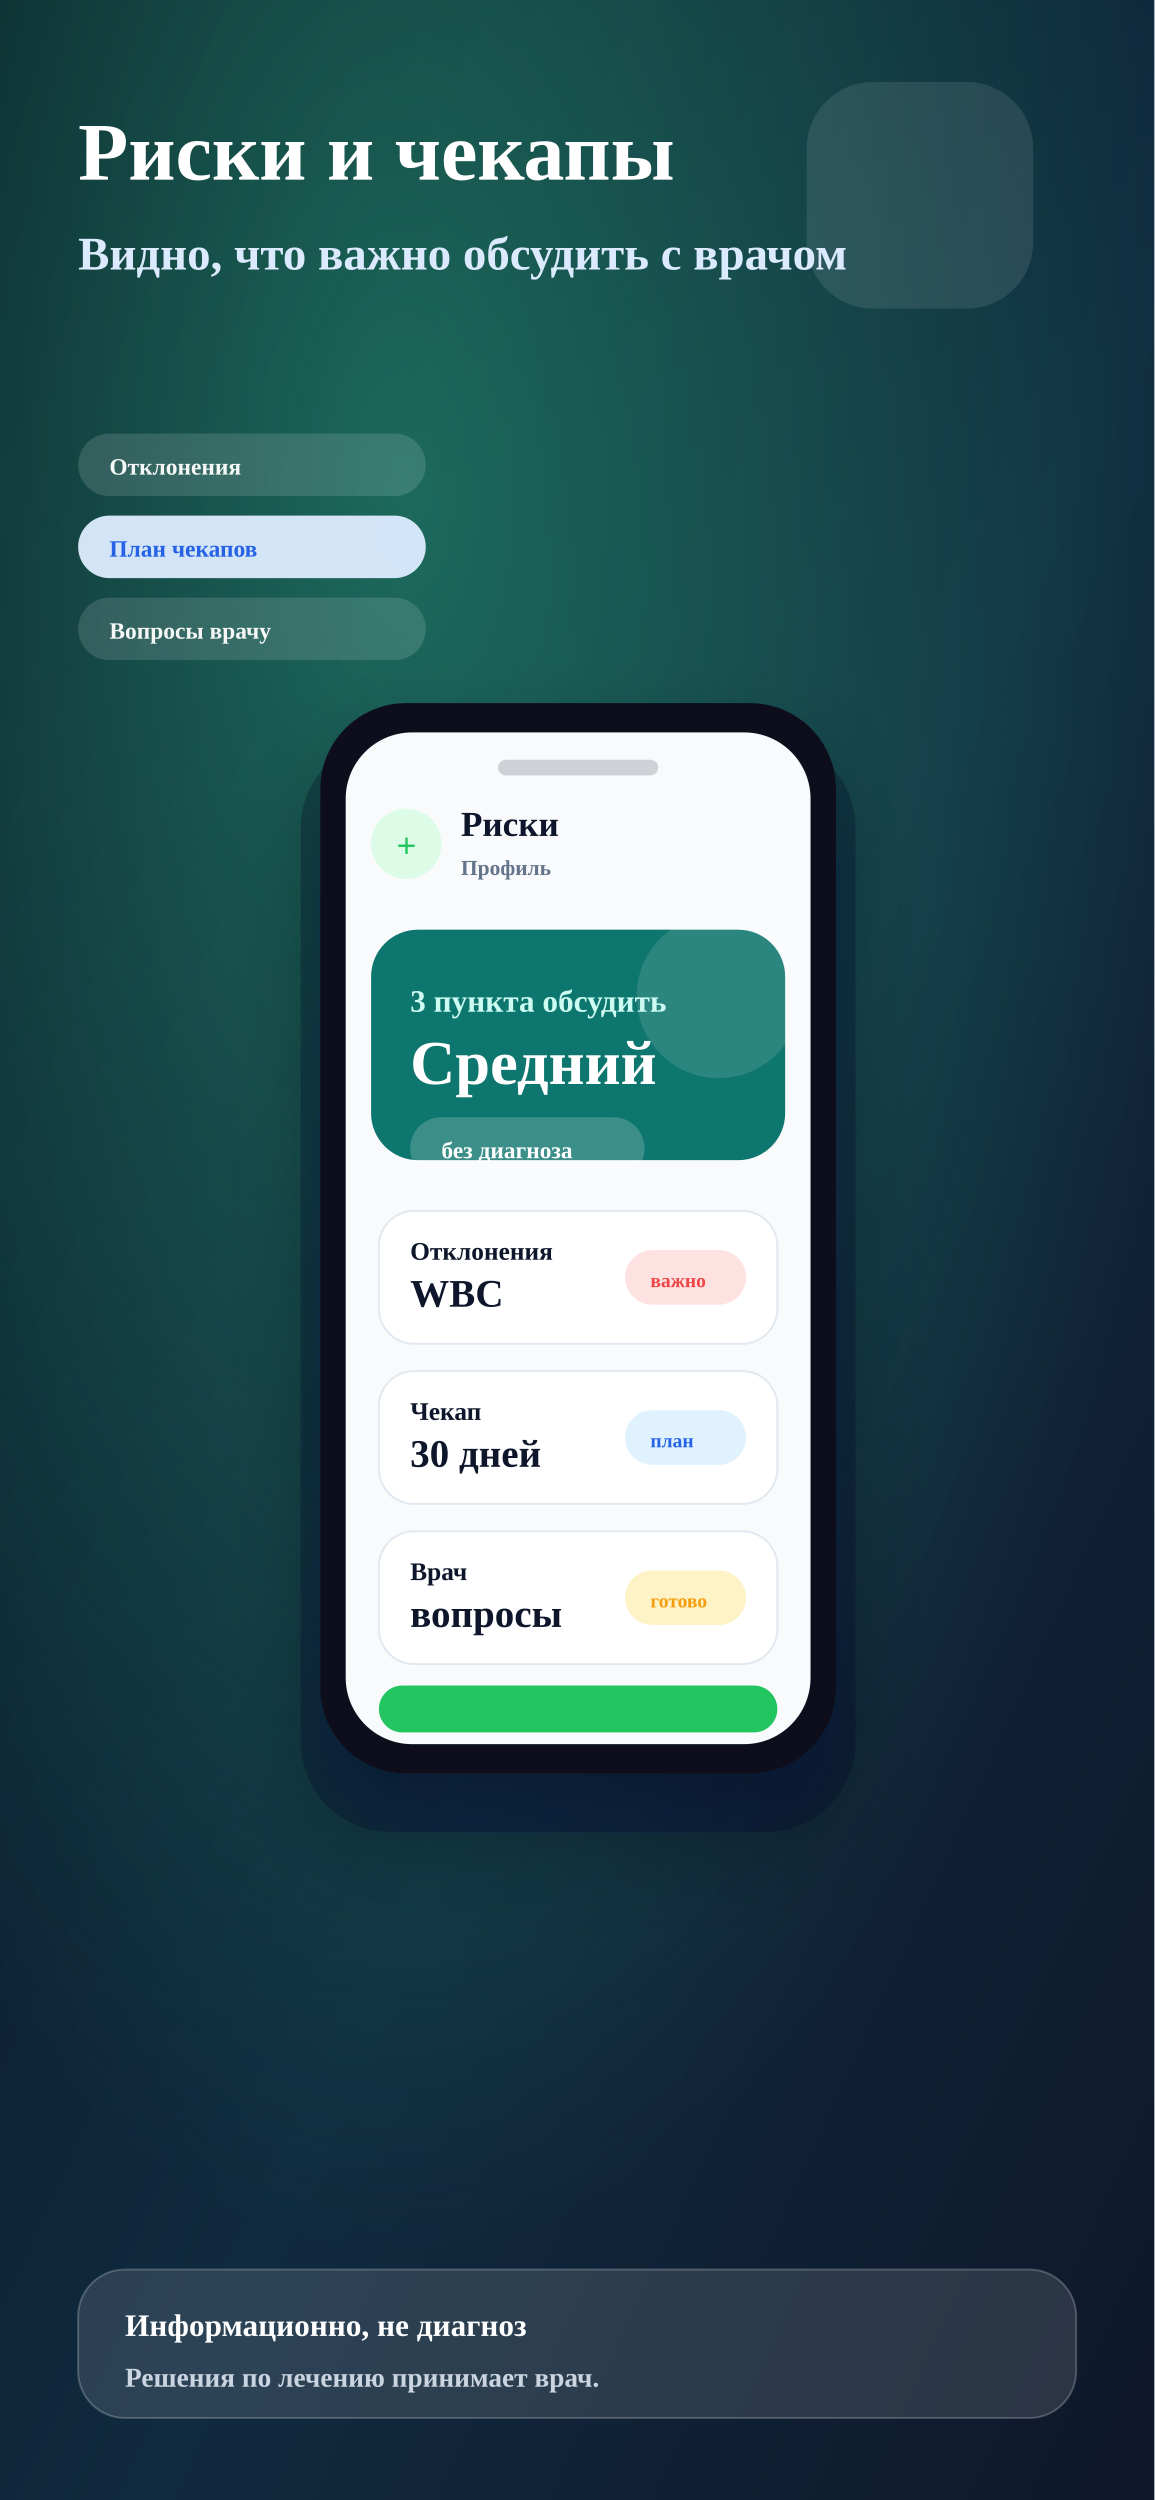
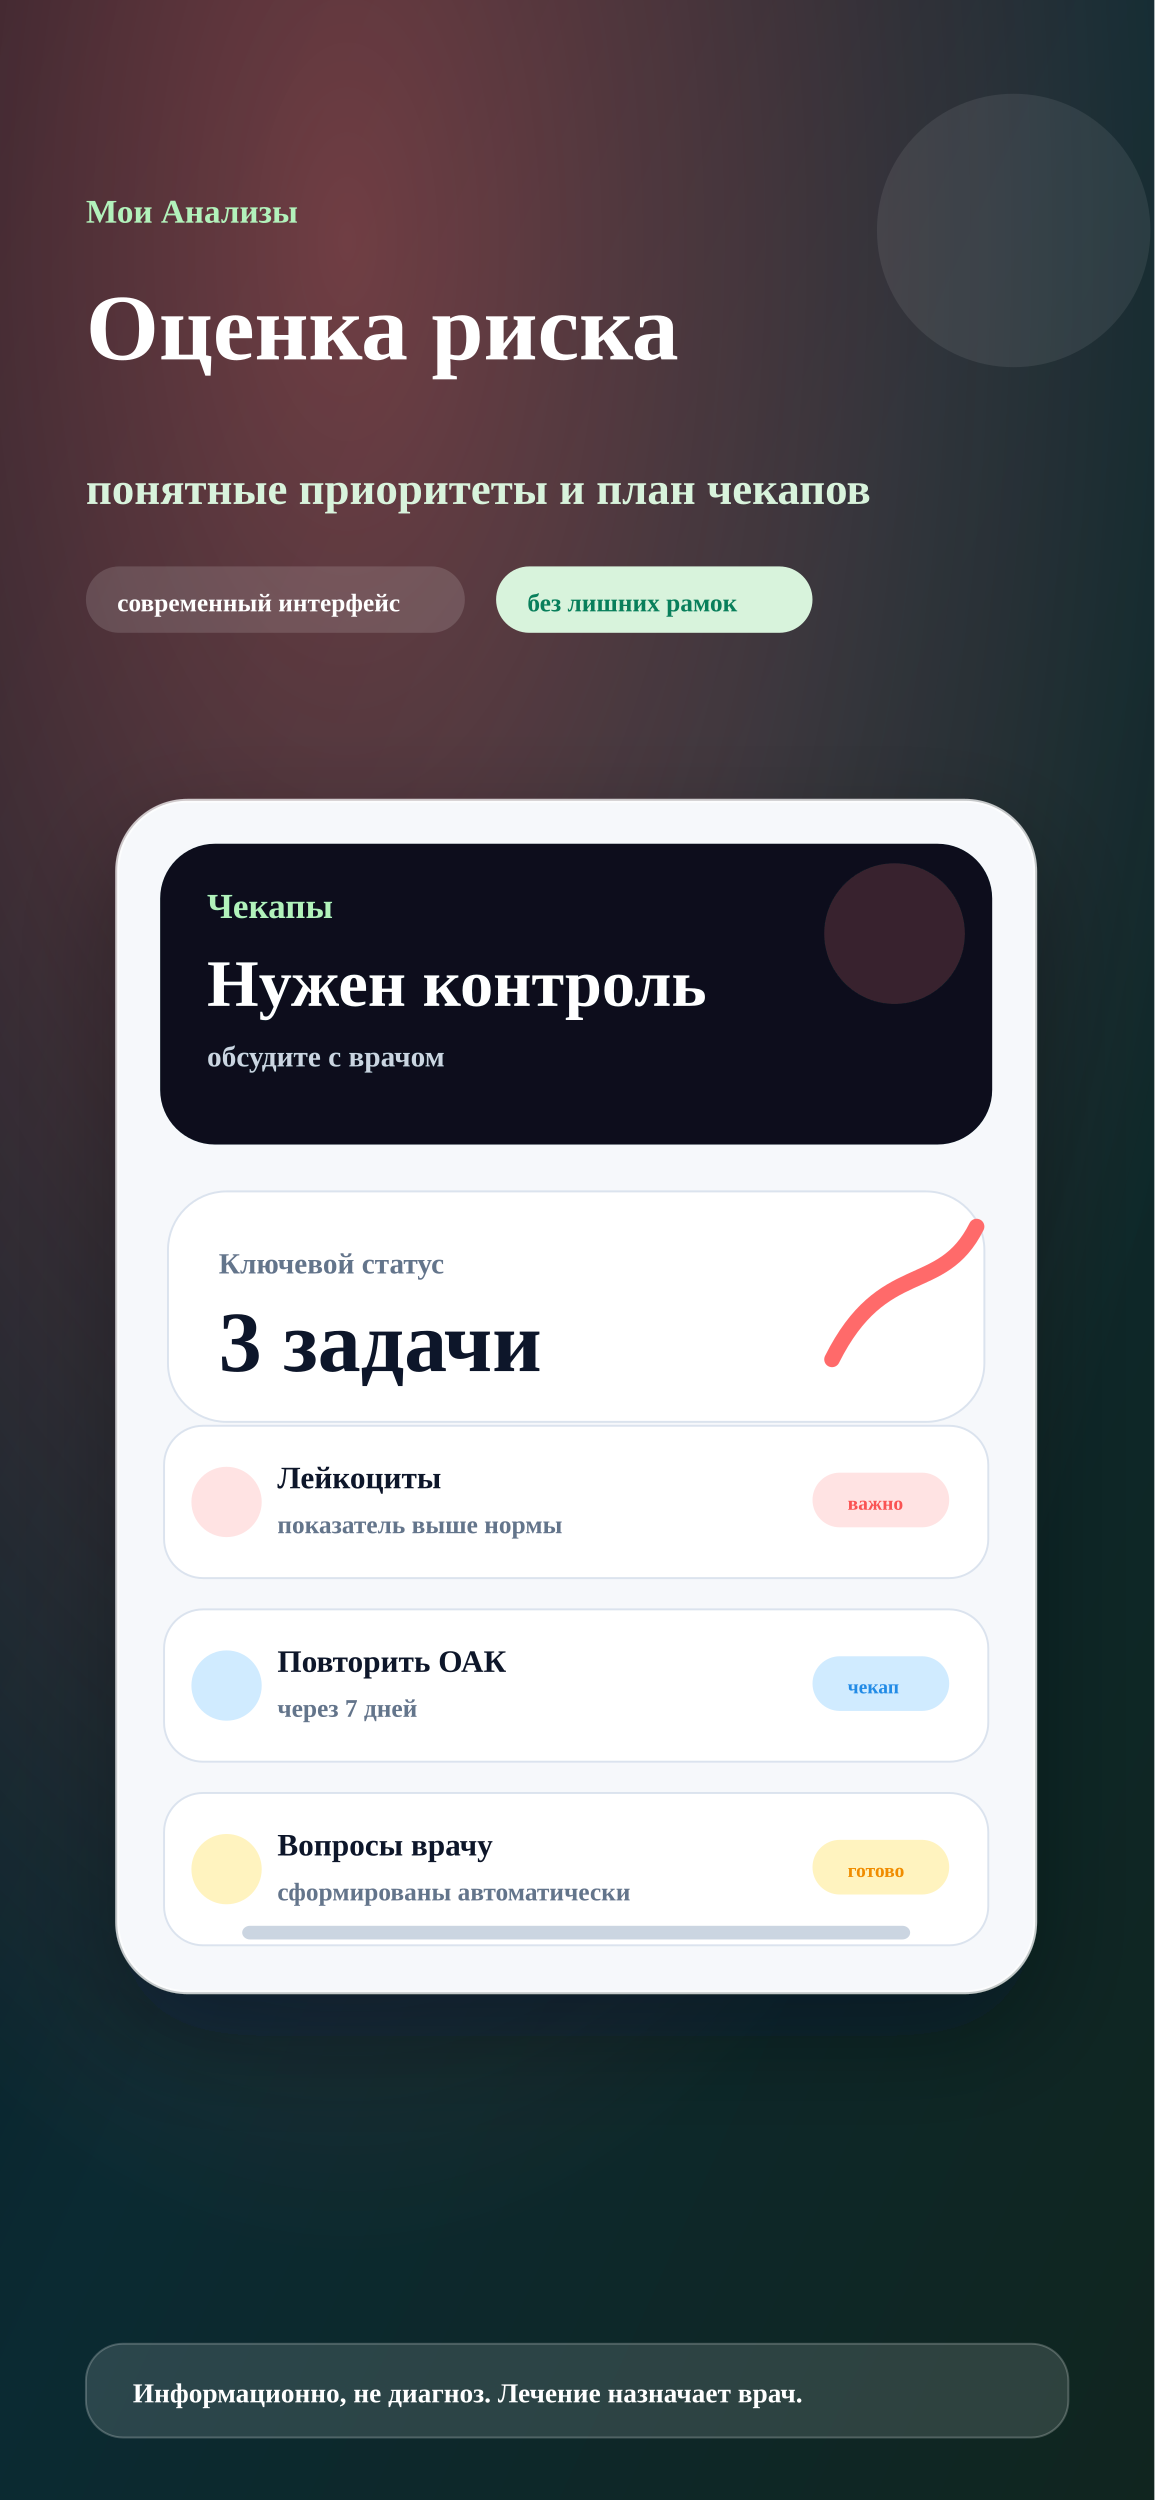
<svg xmlns="http://www.w3.org/2000/svg" width="591" height="1280" viewBox="0 0 591 1280">
  <defs>
    <linearGradient id="bg" x1="0" y1="0" x2="1" y2="1">
-       <stop offset="0" stop-color="#07111f" />
-       <stop offset="0.56" stop-color="#102a3f" />
-       <stop offset="1" stop-color="#0f172a" />
+       <stop offset="0" stop-color="#06141f" />
+       <stop offset="0.48" stop-color="#0b2a32" />
+       <stop offset="1" stop-color="#10251f" />
    </linearGradient>
-     <radialGradient id="glow" cx="35%" cy="20%" r="70%">
-       <stop offset="0" stop-color="#34d399" stop-opacity="0.42" />
-       <stop offset="1" stop-color="#34d399" stop-opacity="0" />
+     <radialGradient id="wash" cx="30%" cy="10%" r="80%">
+       <stop offset="0" stop-color="#ff6b6b" stop-opacity="0.42" />
+       <stop offset="1" stop-color="#ff6b6b" stop-opacity="0" />
    </radialGradient>
-     <filter id="shadow" x="-30%" y="-30%" width="160%" height="160%">
-       <feDropShadow dx="0" dy="24" stdDeviation="22" flood-color="#020617" flood-opacity="0.35" />
+     <filter id="softShadow" x="-20%" y="-20%" width="140%" height="140%">
+       <feDropShadow dx="0" dy="22" stdDeviation="28" flood-color="#020617" flood-opacity="0.34" />
    </filter>
  </defs>
  <rect width="591" height="1280" fill="url(#bg)" />
-   <rect width="591" height="1280" fill="url(#glow)" />
-   <rect x="413" y="42" width="116" height="116" rx="34" fill="#ffffff" opacity="0.10" />
-   <text x="40" y="92" font-size="42" font-weight="900" fill="#ffffff">Риски и чекапы</text>
-   <text x="40" y="138" font-size="24" font-weight="800" fill="#dbeafe">Видно, что важно обсудить с врачом</text>
-   <g opacity="0.96">
-     <rect x="40" y="222" width="178" height="32" rx="16" fill="rgba(255,255,255,0.14)" />
-     <text x="56" y="243" font-size="12" font-weight="800" fill="#ffffff">Отклонения</text>
-     <rect x="40" y="264" width="178" height="32" rx="16" fill="#dbeafe" />
-     <text x="56" y="285" font-size="12" font-weight="800" fill="#2563eb">План чекапов</text>
-     <rect x="40" y="306" width="178" height="32" rx="16" fill="rgba(255,255,255,0.14)" />
-     <text x="56" y="327" font-size="12" font-weight="800" fill="#ffffff">Вопросы врачу</text>
-   </g>
-   <g filter="url(#shadow)">
-     <g transform="translate(164 360) scale(1)">
-       <rect x="-10" y="18" width="284" height="560" rx="46" fill="#020617" opacity="0.26" />
-       <rect width="264" height="548" rx="44" fill="#08111f" />
-       <rect x="13" y="15" width="238" height="518" rx="34" fill="#f8fafc" />
-       <rect x="91" y="29" width="82" height="8" rx="4" fill="#111827" opacity="0.18" />
-       <circle cx="44" cy="72" r="18" fill="#dcfce7" />
-       <text x="39" y="79" font-size="18" font-weight="900" fill="#22c55e">+</text>
-       <text x="72" y="68" font-size="18" font-weight="900" fill="#0f172a">Риски</text>
-       <text x="72" y="88" font-size="11" font-weight="700" fill="#64748b">Профиль</text>
-       <rect x="26" y="116" width="212" height="118" rx="24" fill="#0f766e" />
-       <circle cx="204" cy="150" r="42" fill="#ffffff" opacity="0.12" />
-       <text x="46" y="158" font-size="16" font-weight="800" fill="#ccfbf1">3 пункта обсудить</text>
-       <text x="46" y="195" font-size="32" font-weight="900" fill="#ffffff">Средний</text>
-       <rect x="46" y="212" width="120" height="32" rx="16" fill="rgba(255,255,255,0.18)" />
-       <text x="62" y="233" font-size="12" font-weight="800" fill="#ffffff">без диагноза</text>
-       <rect x="30" y="260" width="204" height="68" rx="18" fill="#fff" stroke="#e2e8f0" />
-       <text x="46" y="285" font-size="13" font-weight="800" fill="#0f172a">Отклонения</text>
-       <text x="46" y="309" font-size="20" font-weight="900" fill="#0f172a">WBC</text>
-       <rect x="156" y="280" width="62" height="28" rx="14" fill="#fee2e2" />
-       <text x="169" y="299" font-size="10" font-weight="900" fill="#ef4444">важно</text>
-       <rect x="30" y="342" width="204" height="68" rx="18" fill="#fff" stroke="#e2e8f0" />
-       <text x="46" y="367" font-size="13" font-weight="800" fill="#0f172a">Чекап</text>
-       <text x="46" y="391" font-size="20" font-weight="900" fill="#0f172a">30 дней</text>
-       <rect x="156" y="362" width="62" height="28" rx="14" fill="#e0f2fe" />
-       <text x="169" y="381" font-size="10" font-weight="900" fill="#2563eb">план</text>
-       <rect x="30" y="424" width="204" height="68" rx="18" fill="#fff" stroke="#e2e8f0" />
-       <text x="46" y="449" font-size="13" font-weight="800" fill="#0f172a">Врач</text>
-       <text x="46" y="473" font-size="20" font-weight="900" fill="#0f172a">вопросы</text>
-       <rect x="156" y="444" width="62" height="28" rx="14" fill="#fef3c7" />
-       <text x="169" y="463" font-size="10" font-weight="900" fill="#f59e0b">готово</text>
-       <rect x="30" y="503" width="204" height="24" rx="12" fill="#22c55e" />
+   <rect width="591" height="1280" fill="url(#wash)" />
+   <circle cx="519" cy="118" r="70" fill="#ffffff" opacity="0.08" />
+   <text x="44" y="114" font-size="17" font-weight="900" fill="#b2f2bb">Мои Анализы</text>
+   <text x="44" y="184" font-size="48" font-weight="900" fill="#ffffff">Оценка риска</text>
+   <text x="44" y="258" font-size="23" font-weight="800" fill="#d8f3dc">понятные приоритеты и план чекапов</text>
+   <rect x="44" y="290" width="194" height="34" rx="17" fill="rgba(255,255,255,0.14)" />
+   <text x="60" y="313" font-size="13" font-weight="800" fill="#ffffff">современный интерфейс</text>
+   <rect x="254" y="290" width="162" height="34" rx="17" fill="#d8f3dc" />
+   <text x="270" y="313" font-size="13" font-weight="800" fill="#087f5b">без лишних рамок</text>
+   <g filter="url(#softShadow)">
+     <g>
+       <rect x="60" y="410" width="470" height="610" rx="36" fill="#f6f8fb" stroke="rgba(255,255,255,0.72)" stroke-width="2" />
+       <rect x="82" y="432" width="426" height="154" rx="28" fill="#07111f" />
+       <circle cx="458" cy="478" r="36" fill="#ff6b6b" opacity="0.2" />
+       <text x="106" y="470" font-size="18" font-weight="900" fill="#b2f2bb">Чекапы</text>
+       <text x="106" y="515" font-size="34" font-weight="900" fill="#ffffff">Нужен контроль</text>
+       <text x="106" y="546" font-size="15" font-weight="800" fill="#cbd5e1">обсудите с врачом</text>
+       <rect x="86" y="610" width="418" height="118" rx="30" fill="#ffffff" stroke="#dbe3ee" />
+       <text x="112" y="652" font-size="15" font-weight="900" fill="#64748b">Ключевой статус</text>
+       <text x="112" y="702" font-size="44" font-weight="900" fill="#0f172a">3 задачи</text>
+       <path d="M 426 696 C 452 644, 482 664, 500 628" fill="none" stroke="#ff6b6b" stroke-width="8" stroke-linecap="round" />
+       <rect x="84" y="730" width="422" height="78" rx="20" fill="#ffffff" stroke="#dbe3ee" />
+       <circle cx="116" cy="769" r="18" fill="#ffe3e3" />
+       <text x="142" y="762" font-size="16" font-weight="900" fill="#0f172a">Лейкоциты</text>
+       <text x="142" y="785" font-size="13" font-weight="700" fill="#64748b">показатель выше нормы</text>
+       <rect x="416" y="754" width="70" height="28" rx="14" fill="#ffe3e3" />
+       <text x="434" y="773" font-size="10" font-weight="900" fill="#fa5252">важно</text>
+       <rect x="84" y="824" width="422" height="78" rx="20" fill="#ffffff" stroke="#dbe3ee" />
+       <circle cx="116" cy="863" r="18" fill="#d0ebff" />
+       <text x="142" y="856" font-size="16" font-weight="900" fill="#0f172a">Повторить ОАК</text>
+       <text x="142" y="879" font-size="13" font-weight="700" fill="#64748b">через 7 дней</text>
+       <rect x="416" y="848" width="70" height="28" rx="14" fill="#d0ebff" />
+       <text x="434" y="867" font-size="10" font-weight="900" fill="#228be6">чекап</text>
+       <rect x="84" y="918" width="422" height="78" rx="20" fill="#ffffff" stroke="#dbe3ee" />
+       <circle cx="116" cy="957" r="18" fill="#fff3bf" />
+       <text x="142" y="950" font-size="16" font-weight="900" fill="#0f172a">Вопросы врачу</text>
+       <text x="142" y="973" font-size="13" font-weight="700" fill="#64748b">сформированы автоматически</text>
+       <rect x="416" y="942" width="70" height="28" rx="14" fill="#fff3bf" />
+       <text x="434" y="961" font-size="10" font-weight="900" fill="#f08c00">готово</text>
+       <rect x="124" y="986" width="342" height="7" rx="4" fill="#cbd5e1" />
    </g>
  </g>
-   <rect x="40" y="1162" width="511" height="76" rx="24" fill="rgba(255,255,255,0.12)" stroke="rgba(255,255,255,0.22)" />
-   <text x="64" y="1196" font-size="16" font-weight="900" fill="#ffffff">Информационно, не диагноз</text>
-   <text x="64" y="1222" font-size="14" font-weight="700" fill="#cbd5e1">Решения по лечению принимает врач.</text>
+   <rect x="44" y="1200" width="503" height="48" rx="19" fill="rgba(255,255,255,0.13)" stroke="rgba(255,255,255,0.22)" />
+   <text x="68" y="1230" font-size="14" font-weight="900" fill="#ffffff">Информационно, не диагноз. Лечение назначает врач.</text>
</svg>
